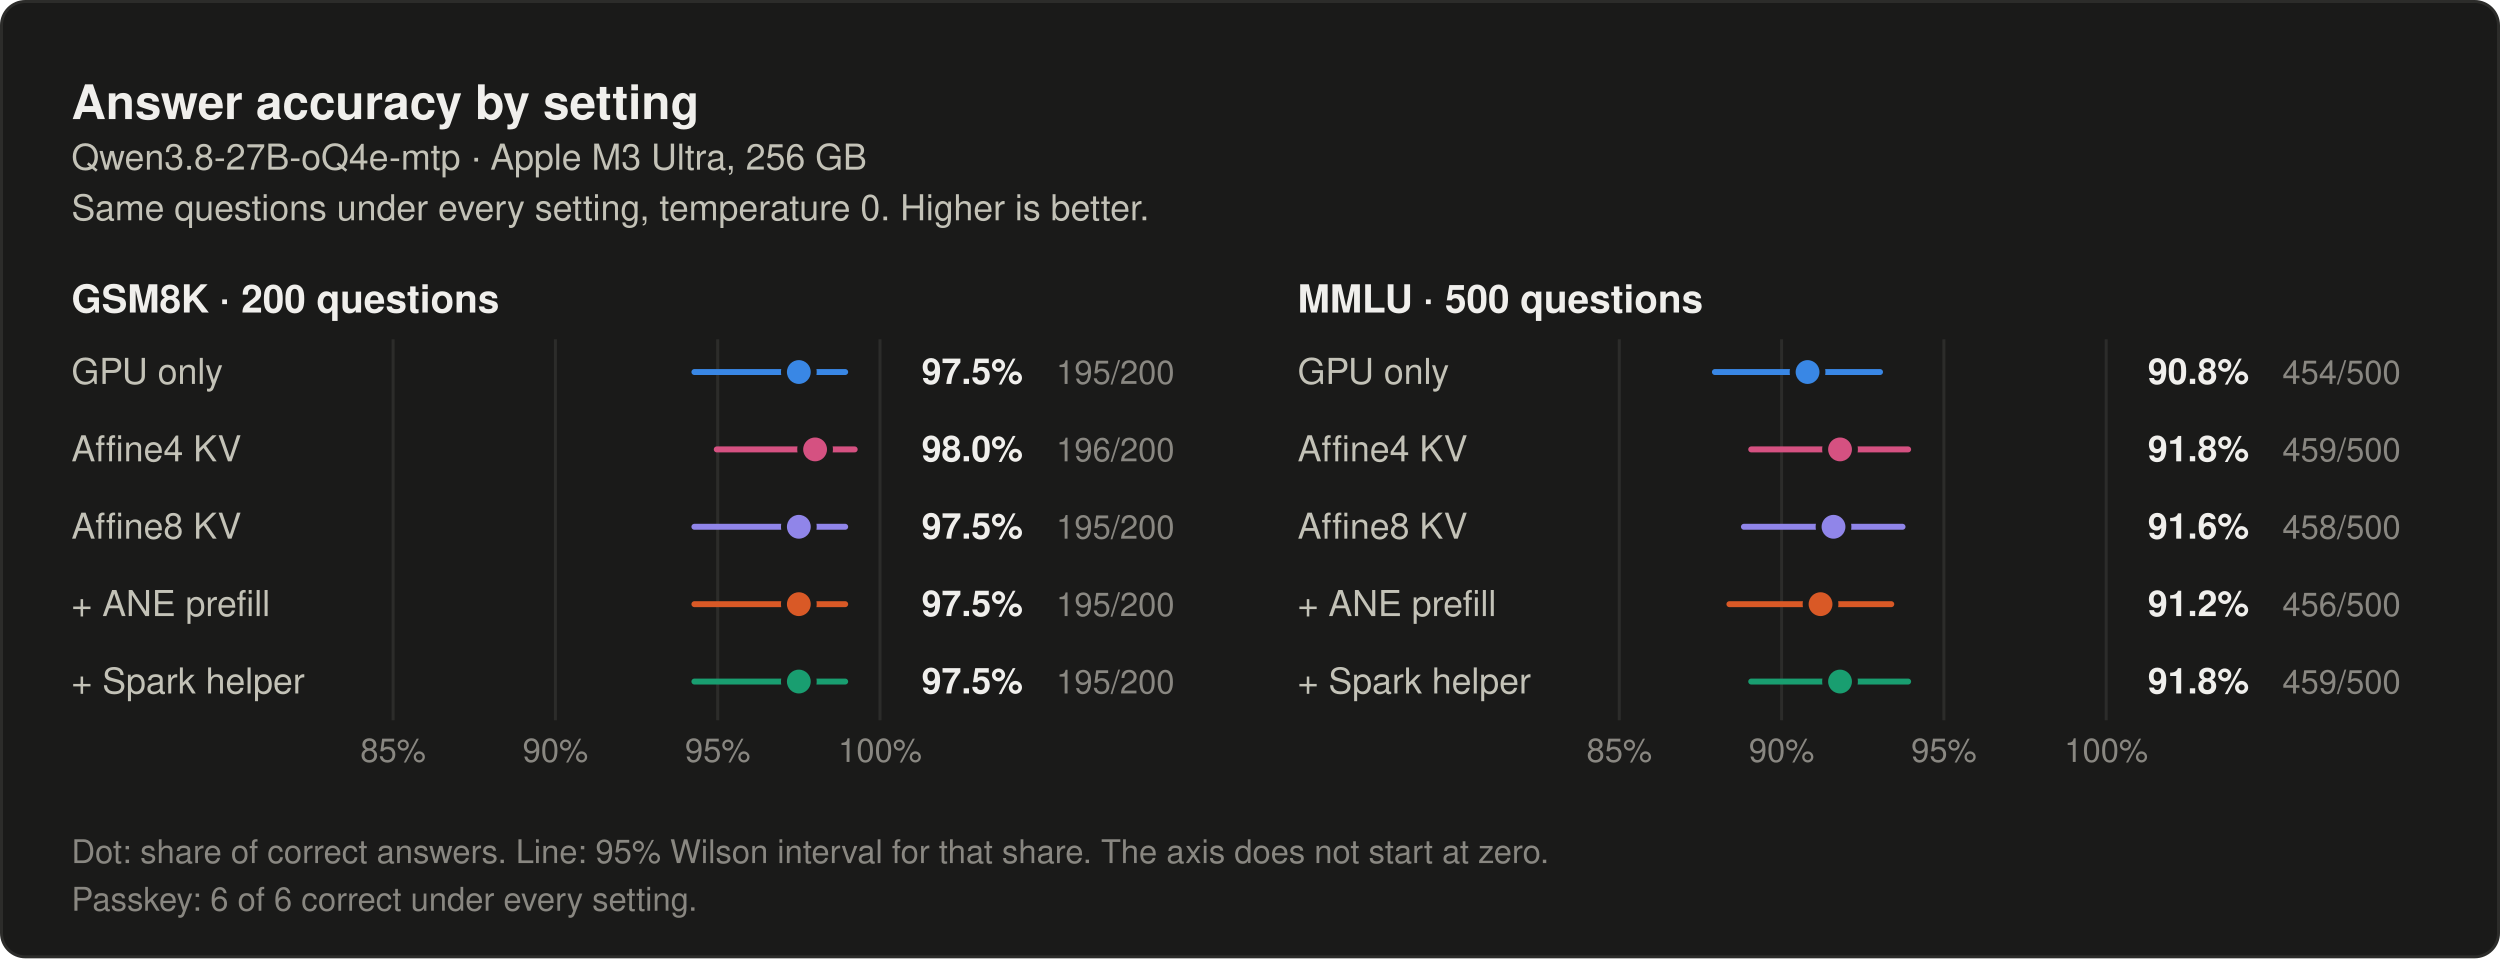
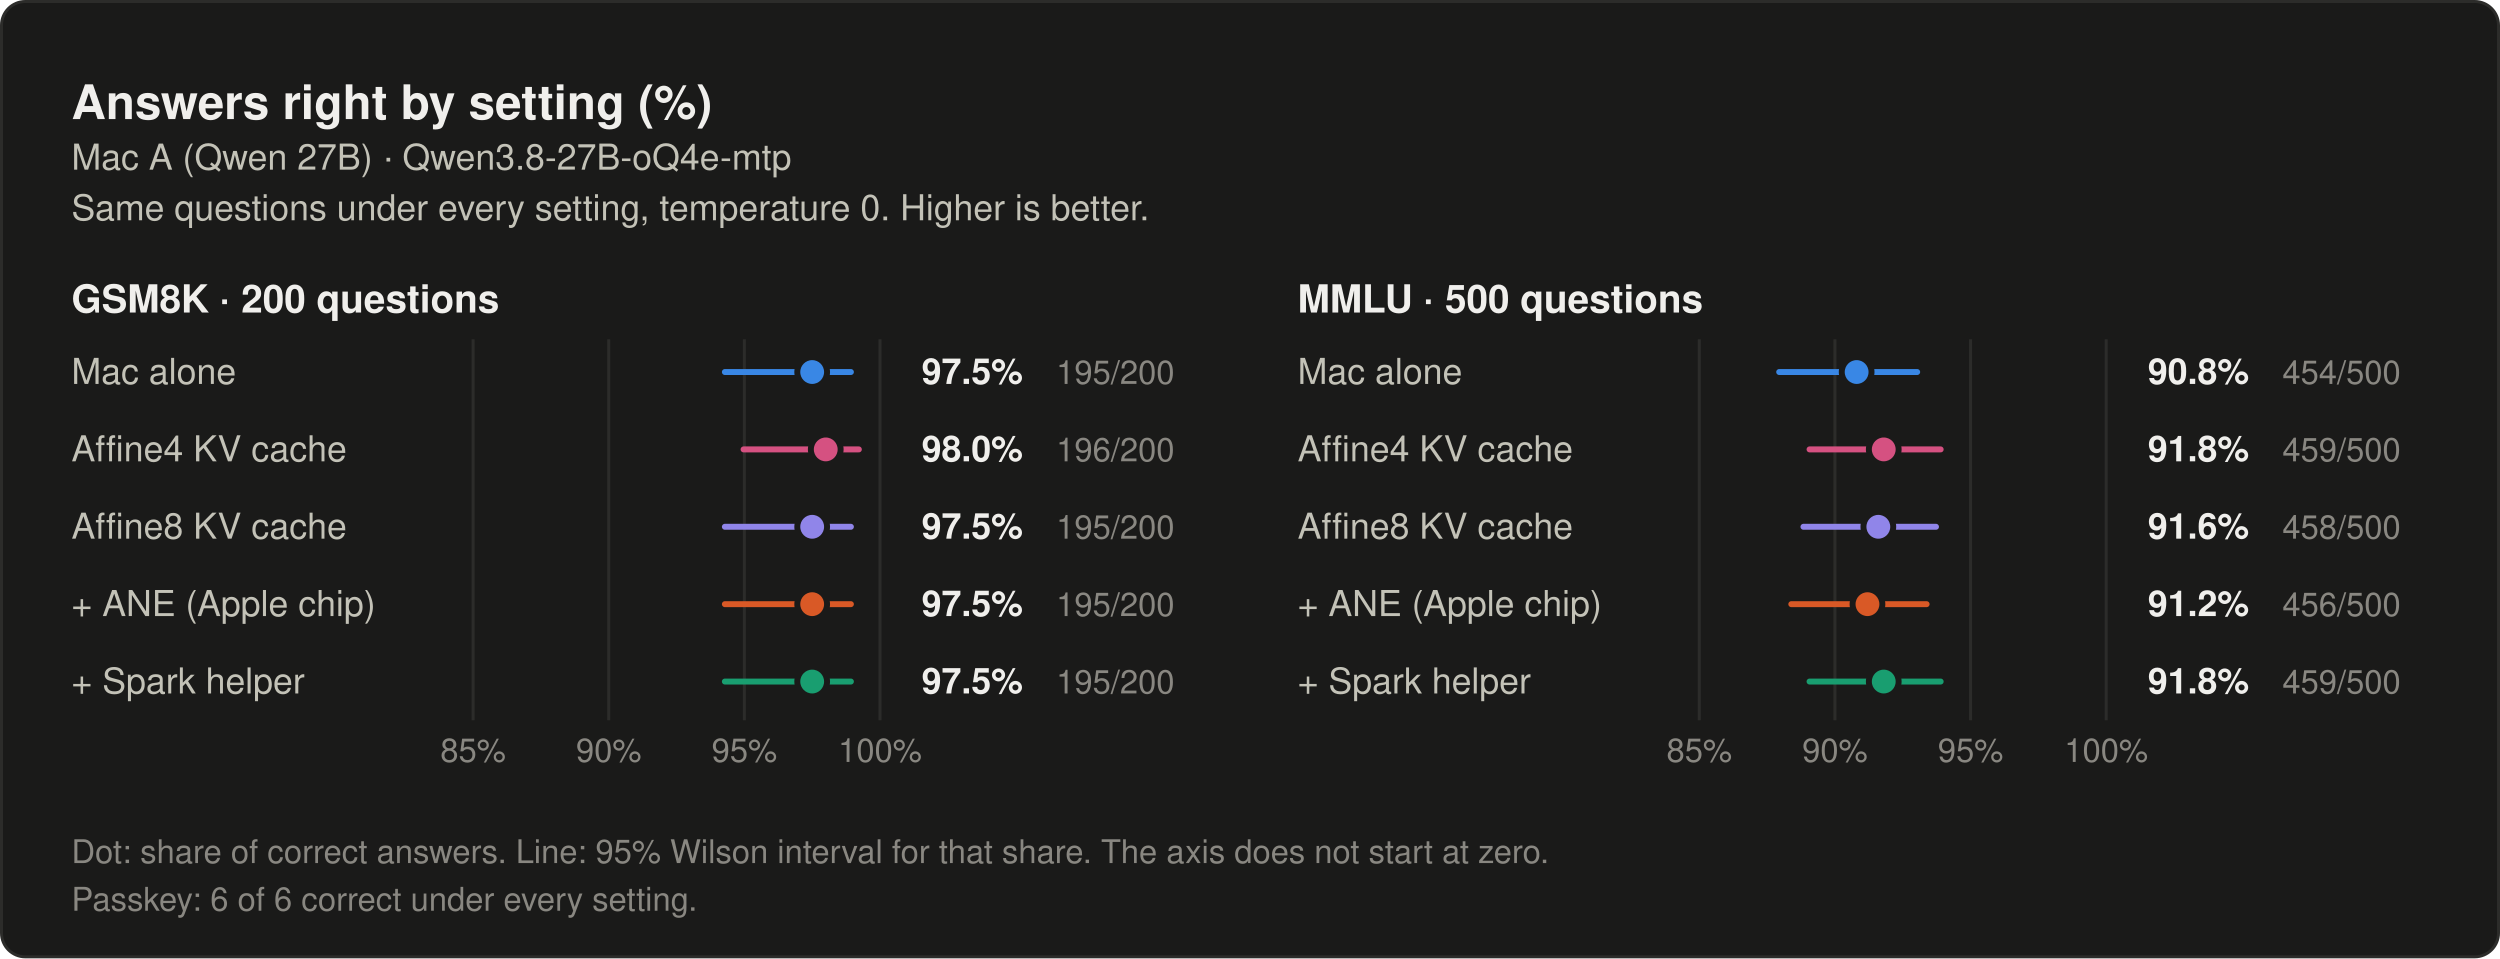
- <svg xmlns="http://www.w3.org/2000/svg" width="840" height="322" viewBox="0 0 840 322" role="img" aria-label="Answer accuracy by setting Qwen3.8-27B-oQ4e-mtp · Apple M3 Ultra, 256 GB Same questions under every setting, temperature 0. Higher is better." font-family="system-ui, -apple-system, 'Segoe UI', Helvetica, Arial, sans-serif">
+ <svg xmlns="http://www.w3.org/2000/svg" width="840" height="322" viewBox="0 0 840 322" role="img" aria-label="Answers right by setting (%) Mac A (Qwen 27B) · Qwen3.8-27B-oQ4e-mtp Same questions under every setting, temperature 0. Higher is better." font-family="system-ui, -apple-system, 'Segoe UI', Helvetica, Arial, sans-serif">
  <rect x="0.5" y="0.5" width="839" height="321" fill="#1a1a19" rx="8" stroke="#2c2c2a" stroke-width="1" />
-   <text x="24" y="40" font-size="16" fill="#f0efec" font-weight="600">Answer accuracy by setting</text>
-   <text x="24" y="57" font-size="12" fill="#c3c2b7">Qwen3.8-27B-oQ4e-mtp · Apple M3 Ultra, 256 GB</text>
+   <text x="24" y="40" font-size="16" fill="#f0efec" font-weight="600">Answers right by setting (%)</text>
+   <text x="24" y="57" font-size="12" fill="#c3c2b7">Mac A (Qwen 27B) · Qwen3.8-27B-oQ4e-mtp</text>
  <text x="24" y="74" font-size="12" fill="#c3c2b7">Same questions under every setting, temperature 0. Higher is better.</text>
  <text x="24" y="105" font-size="13" fill="#f0efec" font-weight="600">GSM8K · 200 questions</text>
-   <line x1="132.08" y1="114" x2="132.08" y2="242" stroke="#2c2c2a" stroke-width="1" />
-   <text x="132.08" y="256" font-size="11" fill="#898781" text-anchor="middle">85%</text>
-   <line x1="186.61" y1="114" x2="186.61" y2="242" stroke="#2c2c2a" stroke-width="1" />
-   <text x="186.61" y="256" font-size="11" fill="#898781" text-anchor="middle">90%</text>
-   <line x1="241.15" y1="114" x2="241.15" y2="242" stroke="#2c2c2a" stroke-width="1" />
-   <text x="241.15" y="256" font-size="11" fill="#898781" text-anchor="middle">95%</text>
+   <line x1="158.96" y1="114" x2="158.96" y2="242" stroke="#2c2c2a" stroke-width="1" />
+   <text x="158.96" y="256" font-size="11" fill="#898781" text-anchor="middle">85%</text>
+   <line x1="204.53" y1="114" x2="204.53" y2="242" stroke="#2c2c2a" stroke-width="1" />
+   <text x="204.53" y="256" font-size="11" fill="#898781" text-anchor="middle">90%</text>
+   <line x1="250.11" y1="114" x2="250.11" y2="242" stroke="#2c2c2a" stroke-width="1" />
+   <text x="250.11" y="256" font-size="11" fill="#898781" text-anchor="middle">95%</text>
  <line x1="295.68" y1="114" x2="295.68" y2="242" stroke="#2c2c2a" stroke-width="1" />
  <text x="295.68" y="256" font-size="11" fill="#898781" text-anchor="middle">100%</text>
-   <text x="24" y="129" font-size="12" fill="#c3c2b7">GPU only</text>
-   <line x1="233.32" y1="125" x2="283.98" y2="125" stroke="#3987e5" stroke-width="2" stroke-linecap="round" />
-   <circle cx="268.41" cy="125" r="5" fill="#3987e5" stroke="#1a1a19" stroke-width="2" />
+   <text x="24" y="129" font-size="12" fill="#c3c2b7">Mac alone</text>
+   <line x1="243.56" y1="125" x2="285.9" y2="125" stroke="#3987e5" stroke-width="2" stroke-linecap="round" />
+   <circle cx="272.89" cy="125" r="5" fill="#3987e5" stroke="#1a1a19" stroke-width="2" />
  <text x="309.68" y="129" font-size="12" fill="#f0efec" font-weight="600">97.5%</text>
  <text x="354.88" y="129" font-size="11" fill="#898781">195/200</text>
-   <text x="24" y="155" font-size="12" fill="#c3c2b7">Affine4 KV</text>
-   <line x1="240.83" y1="151" x2="287.17" y2="151" stroke="#d55181" stroke-width="2" stroke-linecap="round" />
-   <circle cx="273.87" cy="151" r="5" fill="#d55181" stroke="#1a1a19" stroke-width="2" />
+   <text x="24" y="155" font-size="12" fill="#c3c2b7">Affine4 KV cache</text>
+   <line x1="249.84" y1="151" x2="288.57" y2="151" stroke="#d55181" stroke-width="2" stroke-linecap="round" />
+   <circle cx="277.45" cy="151" r="5" fill="#d55181" stroke="#1a1a19" stroke-width="2" />
  <text x="309.68" y="155" font-size="12" fill="#f0efec" font-weight="600">98.0%</text>
  <text x="354.88" y="155" font-size="11" fill="#898781">196/200</text>
-   <text x="24" y="181" font-size="12" fill="#c3c2b7">Affine8 KV</text>
-   <line x1="233.32" y1="177" x2="283.98" y2="177" stroke="#9085e9" stroke-width="2" stroke-linecap="round" />
-   <circle cx="268.41" cy="177" r="5" fill="#9085e9" stroke="#1a1a19" stroke-width="2" />
+   <text x="24" y="181" font-size="12" fill="#c3c2b7">Affine8 KV cache</text>
+   <line x1="243.56" y1="177" x2="285.9" y2="177" stroke="#9085e9" stroke-width="2" stroke-linecap="round" />
+   <circle cx="272.89" cy="177" r="5" fill="#9085e9" stroke="#1a1a19" stroke-width="2" />
  <text x="309.68" y="181" font-size="12" fill="#f0efec" font-weight="600">97.5%</text>
  <text x="354.88" y="181" font-size="11" fill="#898781">195/200</text>
-   <text x="24" y="207" font-size="12" fill="#c3c2b7">+ ANE prefill</text>
-   <line x1="233.32" y1="203" x2="283.98" y2="203" stroke="#d95926" stroke-width="2" stroke-linecap="round" />
-   <circle cx="268.41" cy="203" r="5" fill="#d95926" stroke="#1a1a19" stroke-width="2" />
+   <text x="24" y="207" font-size="12" fill="#c3c2b7">+ ANE (Apple chip)</text>
+   <line x1="243.56" y1="203" x2="285.9" y2="203" stroke="#d95926" stroke-width="2" stroke-linecap="round" />
+   <circle cx="272.89" cy="203" r="5" fill="#d95926" stroke="#1a1a19" stroke-width="2" />
  <text x="309.68" y="207" font-size="12" fill="#f0efec" font-weight="600">97.5%</text>
  <text x="354.88" y="207" font-size="11" fill="#898781">195/200</text>
  <text x="24" y="233" font-size="12" fill="#c3c2b7">+ Spark helper</text>
-   <line x1="233.32" y1="229" x2="283.98" y2="229" stroke="#199e70" stroke-width="2" stroke-linecap="round" />
-   <circle cx="268.41" cy="229" r="5" fill="#199e70" stroke="#1a1a19" stroke-width="2" />
+   <line x1="243.56" y1="229" x2="285.9" y2="229" stroke="#199e70" stroke-width="2" stroke-linecap="round" />
+   <circle cx="272.89" cy="229" r="5" fill="#199e70" stroke="#1a1a19" stroke-width="2" />
  <text x="309.68" y="233" font-size="12" fill="#f0efec" font-weight="600">97.5%</text>
  <text x="354.88" y="233" font-size="11" fill="#898781">195/200</text>
  <text x="436" y="105" font-size="13" fill="#f0efec" font-weight="600">MMLU · 500 questions</text>
-   <line x1="544.08" y1="114" x2="544.08" y2="242" stroke="#2c2c2a" stroke-width="1" />
-   <text x="544.08" y="256" font-size="11" fill="#898781" text-anchor="middle">85%</text>
-   <line x1="598.61" y1="114" x2="598.61" y2="242" stroke="#2c2c2a" stroke-width="1" />
-   <text x="598.61" y="256" font-size="11" fill="#898781" text-anchor="middle">90%</text>
-   <line x1="653.15" y1="114" x2="653.15" y2="242" stroke="#2c2c2a" stroke-width="1" />
-   <text x="653.15" y="256" font-size="11" fill="#898781" text-anchor="middle">95%</text>
+   <line x1="570.96" y1="114" x2="570.96" y2="242" stroke="#2c2c2a" stroke-width="1" />
+   <text x="570.96" y="256" font-size="11" fill="#898781" text-anchor="middle">85%</text>
+   <line x1="616.53" y1="114" x2="616.53" y2="242" stroke="#2c2c2a" stroke-width="1" />
+   <text x="616.53" y="256" font-size="11" fill="#898781" text-anchor="middle">90%</text>
+   <line x1="662.11" y1="114" x2="662.11" y2="242" stroke="#2c2c2a" stroke-width="1" />
+   <text x="662.11" y="256" font-size="11" fill="#898781" text-anchor="middle">95%</text>
  <line x1="707.68" y1="114" x2="707.68" y2="242" stroke="#2c2c2a" stroke-width="1" />
  <text x="707.68" y="256" font-size="11" fill="#898781" text-anchor="middle">100%</text>
-   <text x="436" y="129" font-size="12" fill="#c3c2b7">GPU only</text>
-   <line x1="576.21" y1="125" x2="631.68" y2="125" stroke="#3987e5" stroke-width="2" stroke-linecap="round" />
-   <circle cx="607.34" cy="125" r="5" fill="#3987e5" stroke="#1a1a19" stroke-width="2" />
+   <text x="436" y="129" font-size="12" fill="#c3c2b7">Mac alone</text>
+   <line x1="597.81" y1="125" x2="644.17" y2="125" stroke="#3987e5" stroke-width="2" stroke-linecap="round" />
+   <circle cx="623.83" cy="125" r="5" fill="#3987e5" stroke="#1a1a19" stroke-width="2" />
  <text x="721.68" y="129" font-size="12" fill="#f0efec" font-weight="600">90.8%</text>
  <text x="766.88" y="129" font-size="11" fill="#898781">454/500</text>
-   <text x="436" y="155" font-size="12" fill="#c3c2b7">Affine4 KV</text>
-   <line x1="588.41" y1="151" x2="641.13" y2="151" stroke="#d55181" stroke-width="2" stroke-linecap="round" />
-   <circle cx="618.25" cy="151" r="5" fill="#d55181" stroke="#1a1a19" stroke-width="2" />
+   <text x="436" y="155" font-size="12" fill="#c3c2b7">Affine4 KV cache</text>
+   <line x1="608.01" y1="151" x2="652.06" y2="151" stroke="#d55181" stroke-width="2" stroke-linecap="round" />
+   <circle cx="632.94" cy="151" r="5" fill="#d55181" stroke="#1a1a19" stroke-width="2" />
  <text x="721.68" y="155" font-size="12" fill="#f0efec" font-weight="600">91.8%</text>
  <text x="766.88" y="155" font-size="11" fill="#898781">459/500</text>
-   <text x="436" y="181" font-size="12" fill="#c3c2b7">Affine8 KV</text>
-   <line x1="585.96" y1="177" x2="639.25" y2="177" stroke="#9085e9" stroke-width="2" stroke-linecap="round" />
-   <circle cx="616.06" cy="177" r="5" fill="#9085e9" stroke="#1a1a19" stroke-width="2" />
+   <text x="436" y="181" font-size="12" fill="#c3c2b7">Affine8 KV cache</text>
+   <line x1="605.96" y1="177" x2="650.49" y2="177" stroke="#9085e9" stroke-width="2" stroke-linecap="round" />
+   <circle cx="631.12" cy="177" r="5" fill="#9085e9" stroke="#1a1a19" stroke-width="2" />
  <text x="721.68" y="181" font-size="12" fill="#f0efec" font-weight="600">91.6%</text>
  <text x="766.88" y="181" font-size="11" fill="#898781">458/500</text>
-   <text x="436" y="207" font-size="12" fill="#c3c2b7">+ ANE prefill</text>
-   <line x1="581.08" y1="203" x2="635.47" y2="203" stroke="#d95926" stroke-width="2" stroke-linecap="round" />
-   <circle cx="611.7" cy="203" r="5" fill="#d95926" stroke="#1a1a19" stroke-width="2" />
+   <text x="436" y="207" font-size="12" fill="#c3c2b7">+ ANE (Apple chip)</text>
+   <line x1="601.88" y1="203" x2="647.34" y2="203" stroke="#d95926" stroke-width="2" stroke-linecap="round" />
+   <circle cx="627.47" cy="203" r="5" fill="#d95926" stroke="#1a1a19" stroke-width="2" />
  <text x="721.68" y="207" font-size="12" fill="#f0efec" font-weight="600">91.2%</text>
  <text x="766.88" y="207" font-size="11" fill="#898781">456/500</text>
  <text x="436" y="233" font-size="12" fill="#c3c2b7">+ Spark helper</text>
-   <line x1="588.41" y1="229" x2="641.13" y2="229" stroke="#199e70" stroke-width="2" stroke-linecap="round" />
-   <circle cx="618.25" cy="229" r="5" fill="#199e70" stroke="#1a1a19" stroke-width="2" />
+   <line x1="608.01" y1="229" x2="652.06" y2="229" stroke="#199e70" stroke-width="2" stroke-linecap="round" />
+   <circle cx="632.94" cy="229" r="5" fill="#199e70" stroke="#1a1a19" stroke-width="2" />
  <text x="721.68" y="233" font-size="12" fill="#f0efec" font-weight="600">91.8%</text>
  <text x="766.88" y="233" font-size="11" fill="#898781">459/500</text>
  <text x="24" y="290" font-size="11" fill="#898781">Dot: share of correct answers. Line: 95% Wilson interval for that share. The axis does not start at zero.</text>
  <text x="24" y="306" font-size="11" fill="#898781">Passkey: 6 of 6 correct under every setting.</text>
</svg>
